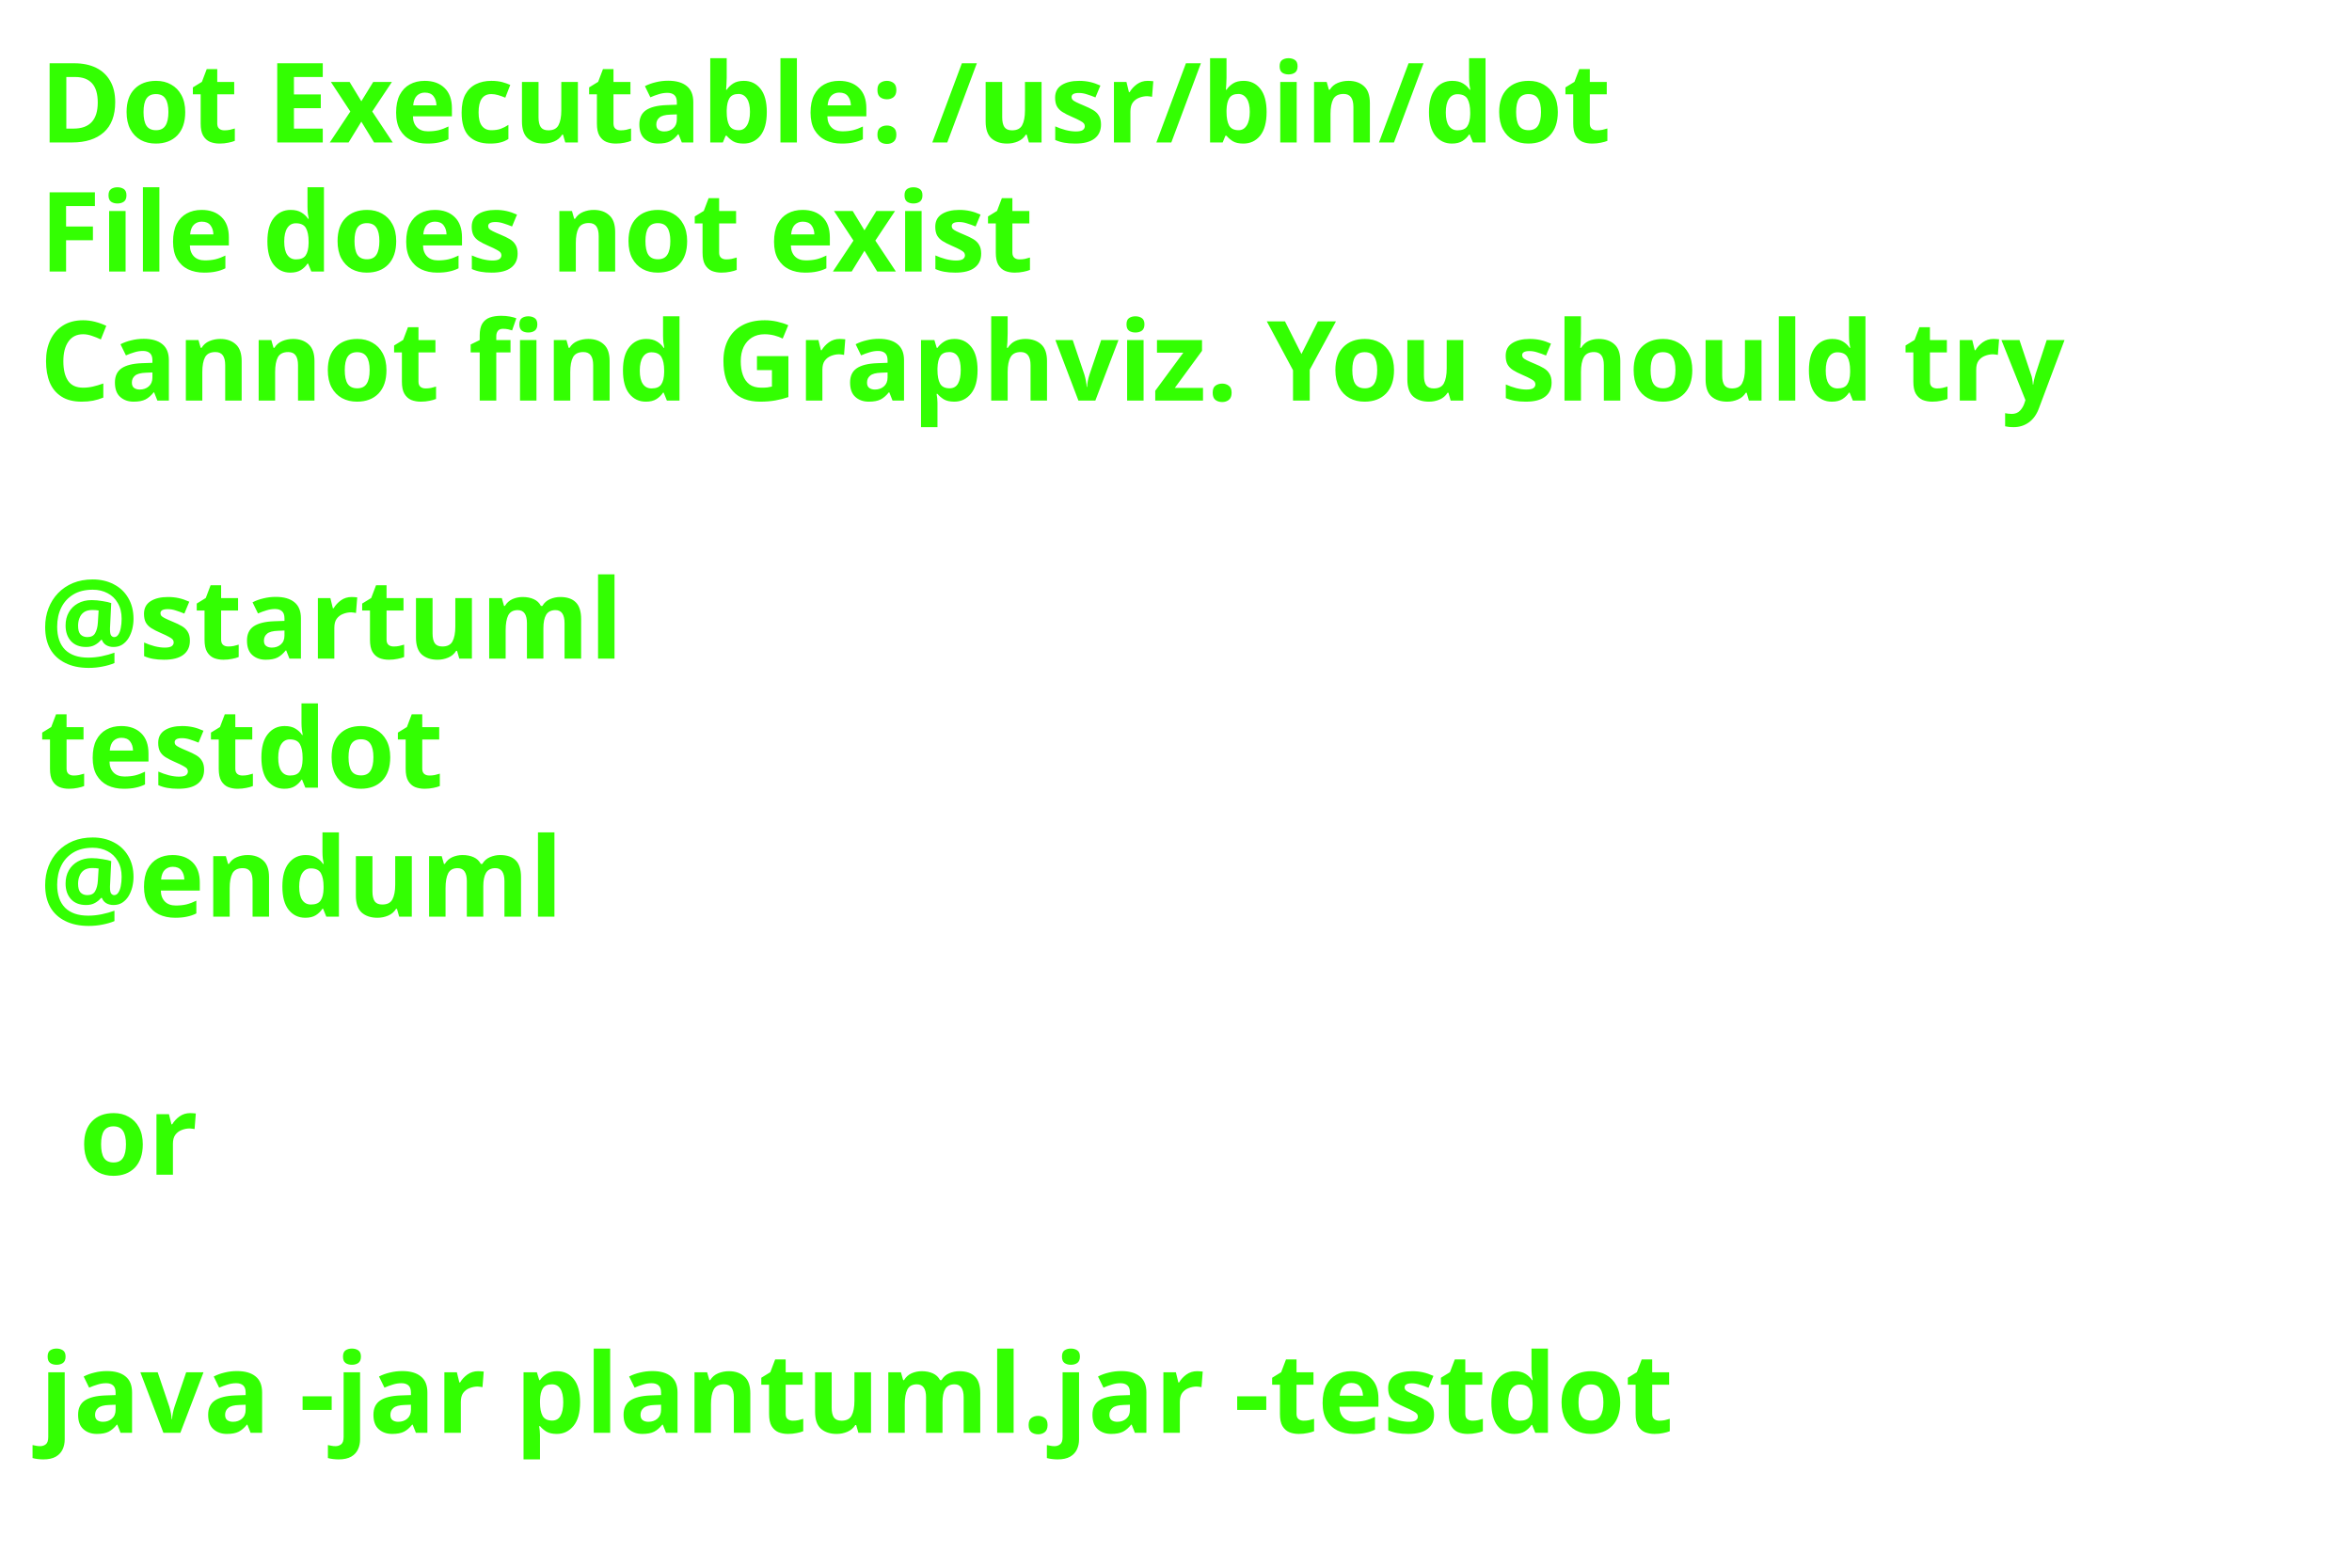
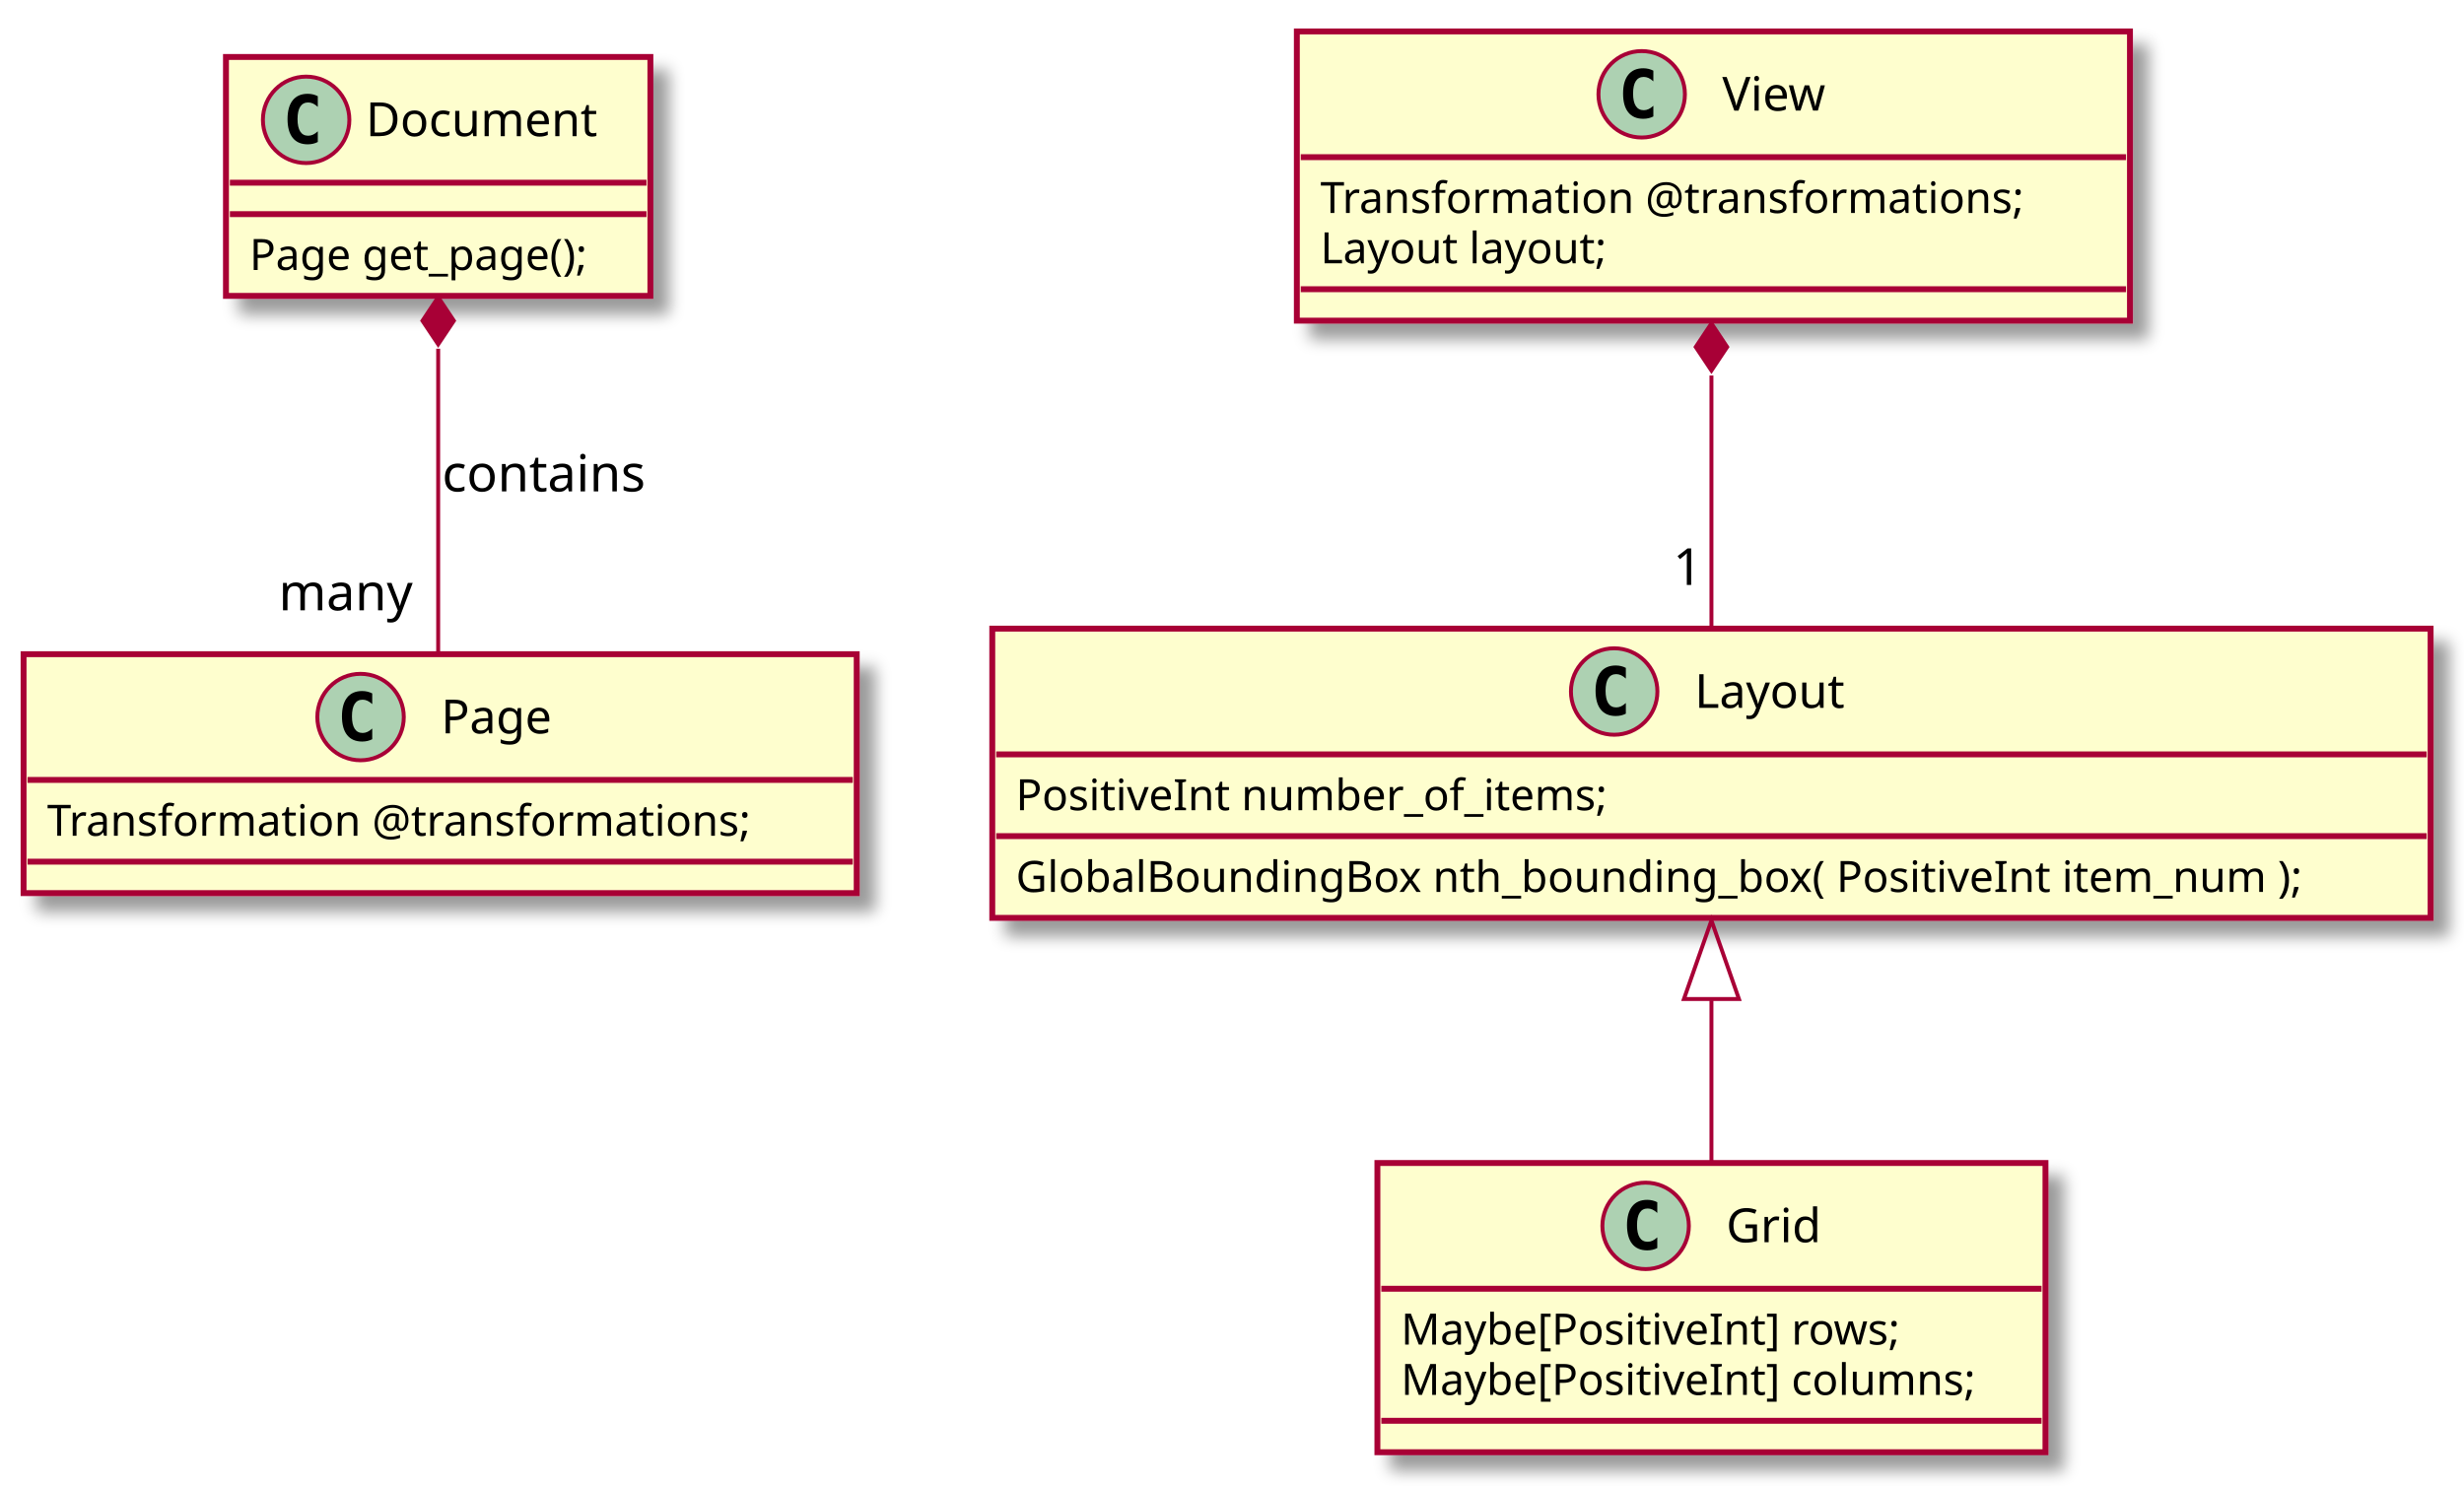
- <svg xmlns="http://www.w3.org/2000/svg" contentScriptType="application/ecmascript" contentStyleType="text/css" height="198px" preserveAspectRatio="none" style="width:297px;height:198px;background:#000000;" version="1.1" viewBox="0 0 297 198" width="297px" zoomAndPan="magnify">
-   <defs />
+ <svg xmlns="http://www.w3.org/2000/svg" contentScriptType="application/ecmascript" contentStyleType="text/css" height="378px" preserveAspectRatio="none" style="width:627px;height:378px;" version="1.1" viewBox="0 0 627 378" width="627px" zoomAndPan="magnify">
+   <defs>
+     <filter height="300%" id="f1wycwayuihqzd" width="300%" x="-1" y="-1">
+       <feGaussianBlur result="blurOut" stdDeviation="2.0" />
+       <feColorMatrix in="blurOut" result="blurOut2" type="matrix" values="0 0 0 0 0 0 0 0 0 0 0 0 0 0 0 0 0 0 .4 0" />
+       <feOffset dx="4.0" dy="4.0" in="blurOut2" result="blurOut3" />
+       <feBlend in="SourceGraphic" in2="blurOut3" mode="normal" />
+     </filter>
+   </defs>
  <g>
-     <text fill="#33FF02" font-family="sans-serif" font-size="14" font-weight="bold" lengthAdjust="spacingAndGlyphs" textLength="220" x="5" y="17.995">Dot Executable: /usr/bin/dot</text>
-     <text fill="#33FF02" font-family="sans-serif" font-size="14" font-weight="bold" lengthAdjust="spacingAndGlyphs" textLength="145" x="5" y="34.292">File does not exist</text>
-     <text fill="#33FF02" font-family="sans-serif" font-size="14" font-weight="bold" lengthAdjust="spacingAndGlyphs" textLength="291" x="5" y="50.589">Cannot find Graphviz. You should try</text>
-     <text fill="#33FF02" font-family="sans-serif" font-size="14" font-weight="bold" lengthAdjust="spacingAndGlyphs" textLength="0" x="10" y="66.886" />
-     <text fill="#33FF02" font-family="sans-serif" font-size="14" font-weight="bold" lengthAdjust="spacingAndGlyphs" textLength="79" x="5" y="83.183">@startuml</text>
-     <text fill="#33FF02" font-family="sans-serif" font-size="14" font-weight="bold" lengthAdjust="spacingAndGlyphs" textLength="57" x="5" y="99.48">testdot</text>
-     <text fill="#33FF02" font-family="sans-serif" font-size="14" font-weight="bold" lengthAdjust="spacingAndGlyphs" textLength="72" x="5" y="115.776">@enduml</text>
-     <text fill="#33FF02" font-family="sans-serif" font-size="14" font-weight="bold" lengthAdjust="spacingAndGlyphs" textLength="0" x="10" y="132.073" />
-     <text fill="#33FF02" font-family="sans-serif" font-size="14" font-weight="bold" lengthAdjust="spacingAndGlyphs" textLength="17" x="10" y="148.37">or</text>
-     <text fill="#33FF02" font-family="sans-serif" font-size="14" font-weight="bold" lengthAdjust="spacingAndGlyphs" textLength="0" x="10" y="164.667" />
-     <text fill="#33FF02" font-family="sans-serif" font-size="14" font-weight="bold" lengthAdjust="spacingAndGlyphs" textLength="227" x="5" y="180.964">java -jar plantuml.jar -testdot</text>
-     <text fill="#33FF02" font-family="sans-serif" font-size="14" font-weight="bold" lengthAdjust="spacingAndGlyphs" textLength="0" x="10" y="197.261" />
+     <rect fill="#FEFECE" filter="url(#f1wycwayuihqzd)" height="60.805" id="Document" style="stroke: #A80036; stroke-width: 1.5;" width="108" x="57.5" y="14.5" />
+     <ellipse cx="77.9" cy="30.5" fill="#ADD1B2" rx="11" ry="11" style="stroke: #A80036; stroke-width: 1.0;" />
+     <path d="M80.869,36.141 Q80.291,36.438 79.65,36.586 Q79.009,36.734 78.306,36.734 Q75.806,36.734 74.486,35.086 Q73.166,33.438 73.166,30.312 Q73.166,27.188 74.486,25.531 Q75.806,23.875 78.306,23.875 Q79.009,23.875 79.658,24.031 Q80.306,24.188 80.869,24.484 L80.869,27.203 Q80.244,26.625 79.65,26.352 Q79.056,26.078 78.431,26.078 Q77.088,26.078 76.4,27.148 Q75.713,28.219 75.713,30.312 Q75.713,32.406 76.4,33.477 Q77.088,34.547 78.431,34.547 Q79.056,34.547 79.65,34.273 Q80.244,34 80.869,33.422 L80.869,36.141 Z " />
+     <text fill="#000000" font-family="sans-serif" font-size="12" lengthAdjust="spacingAndGlyphs" textLength="64" x="93.1" y="34.654">Document</text>
+     <line style="stroke: #A80036; stroke-width: 1.5;" x1="58.5" x2="164.5" y1="46.5" y2="46.5" />
+     <line style="stroke: #A80036; stroke-width: 1.5;" x1="58.5" x2="164.5" y1="54.5" y2="54.5" />
+     <text fill="#000000" font-family="sans-serif" font-size="11" lengthAdjust="spacingAndGlyphs" textLength="96" x="63.5" y="68.71">Page get_page();</text>
+     <rect fill="#FEFECE" filter="url(#f1wycwayuihqzd)" height="60.805" id="Page" style="stroke: #A80036; stroke-width: 1.5;" width="212" x="6" y="166.5" />
+     <ellipse cx="91.75" cy="182.5" fill="#ADD1B2" rx="11" ry="11" style="stroke: #A80036; stroke-width: 1.0;" />
+     <path d="M94.719,188.141 Q94.141,188.438 93.5,188.586 Q92.859,188.734 92.156,188.734 Q89.656,188.734 88.336,187.086 Q87.016,185.438 87.016,182.312 Q87.016,179.188 88.336,177.531 Q89.656,175.875 92.156,175.875 Q92.859,175.875 93.508,176.031 Q94.156,176.188 94.719,176.484 L94.719,179.203 Q94.094,178.625 93.5,178.352 Q92.906,178.078 92.281,178.078 Q90.938,178.078 90.25,179.148 Q89.562,180.219 89.562,182.312 Q89.562,184.406 90.25,185.477 Q90.938,186.547 92.281,186.547 Q92.906,186.547 93.5,186.273 Q94.094,186 94.719,185.422 L94.719,188.141 Z " />
+     <text fill="#000000" font-family="sans-serif" font-size="12" lengthAdjust="spacingAndGlyphs" textLength="32" x="112.25" y="186.654">Page</text>
+     <line style="stroke: #A80036; stroke-width: 1.5;" x1="7" x2="217" y1="198.5" y2="198.5" />
+     <text fill="#000000" font-family="sans-serif" font-size="11" lengthAdjust="spacingAndGlyphs" textLength="200" x="12" y="212.71">Transformation @transformations;</text>
+     <line style="stroke: #A80036; stroke-width: 1.5;" x1="7" x2="217" y1="219.305" y2="219.305" />
+     <rect fill="#FEFECE" filter="url(#f1wycwayuihqzd)" height="73.609" id="View" style="stroke: #A80036; stroke-width: 1.5;" width="212" x="330" y="8" />
+     <ellipse cx="417.75" cy="24" fill="#ADD1B2" rx="11" ry="11" style="stroke: #A80036; stroke-width: 1.0;" />
+     <path d="M420.719,29.641 Q420.141,29.938 419.5,30.086 Q418.859,30.234 418.156,30.234 Q415.656,30.234 414.336,28.586 Q413.016,26.938 413.016,23.812 Q413.016,20.688 414.336,19.031 Q415.656,17.375 418.156,17.375 Q418.859,17.375 419.508,17.531 Q420.156,17.688 420.719,17.984 L420.719,20.703 Q420.094,20.125 419.5,19.852 Q418.906,19.578 418.281,19.578 Q416.938,19.578 416.25,20.648 Q415.562,21.719 415.562,23.812 Q415.562,25.906 416.25,26.977 Q416.938,28.047 418.281,28.047 Q418.906,28.047 419.5,27.773 Q420.094,27.5 420.719,26.922 L420.719,29.641 Z " />
+     <text fill="#000000" font-family="sans-serif" font-size="12" lengthAdjust="spacingAndGlyphs" textLength="28" x="438.25" y="28.154">View</text>
+     <line style="stroke: #A80036; stroke-width: 1.5;" x1="331" x2="541" y1="40" y2="40" />
+     <text fill="#000000" font-family="sans-serif" font-size="11" lengthAdjust="spacingAndGlyphs" textLength="200" x="336" y="54.21">Transformation @transformations;</text>
+     <text fill="#000000" font-family="sans-serif" font-size="11" lengthAdjust="spacingAndGlyphs" textLength="79" x="336" y="67.015">Layout layout;</text>
+     <line style="stroke: #A80036; stroke-width: 1.5;" x1="331" x2="541" y1="73.609" y2="73.609" />
+     <rect fill="#FEFECE" filter="url(#f1wycwayuihqzd)" height="73.609" id="Layout" style="stroke: #A80036; stroke-width: 1.5;" width="366" x="252.5" y="160" />
+     <ellipse cx="410.75" cy="176" fill="#ADD1B2" rx="11" ry="11" style="stroke: #A80036; stroke-width: 1.0;" />
+     <path d="M413.719,181.641 Q413.141,181.938 412.5,182.086 Q411.859,182.234 411.156,182.234 Q408.656,182.234 407.336,180.586 Q406.016,178.938 406.016,175.812 Q406.016,172.688 407.336,171.031 Q408.656,169.375 411.156,169.375 Q411.859,169.375 412.508,169.531 Q413.156,169.688 413.719,169.984 L413.719,172.703 Q413.094,172.125 412.5,171.852 Q411.906,171.578 411.281,171.578 Q409.938,171.578 409.25,172.648 Q408.562,173.719 408.562,175.812 Q408.562,177.906 409.25,178.977 Q409.938,180.047 411.281,180.047 Q411.906,180.047 412.5,179.773 Q413.094,179.5 413.719,178.922 L413.719,181.641 Z " />
+     <text fill="#000000" font-family="sans-serif" font-size="12" lengthAdjust="spacingAndGlyphs" textLength="41" x="431.25" y="180.154">Layout</text>
+     <line style="stroke: #A80036; stroke-width: 1.5;" x1="253.5" x2="617.5" y1="192" y2="192" />
+     <text fill="#000000" font-family="sans-serif" font-size="11" lengthAdjust="spacingAndGlyphs" textLength="165" x="258.5" y="206.21">PositiveInt number_of_items;</text>
+     <line style="stroke: #A80036; stroke-width: 1.5;" x1="253.5" x2="617.5" y1="212.805" y2="212.805" />
+     <text fill="#000000" font-family="sans-serif" font-size="11" lengthAdjust="spacingAndGlyphs" textLength="354" x="258.5" y="227.015">GlobalBoundingBox nth_bounding_box( PositiveInt item_num );</text>
+     <rect fill="#FEFECE" filter="url(#f1wycwayuihqzd)" height="73.609" id="Grid" style="stroke: #A80036; stroke-width: 1.5;" width="170" x="350.5" y="296" />
+     <ellipse cx="418.75" cy="312" fill="#ADD1B2" rx="11" ry="11" style="stroke: #A80036; stroke-width: 1.0;" />
+     <path d="M421.719,317.641 Q421.141,317.938 420.5,318.086 Q419.859,318.234 419.156,318.234 Q416.656,318.234 415.336,316.586 Q414.016,314.938 414.016,311.812 Q414.016,308.688 415.336,307.031 Q416.656,305.375 419.156,305.375 Q419.859,305.375 420.508,305.531 Q421.156,305.688 421.719,305.984 L421.719,308.703 Q421.094,308.125 420.5,307.852 Q419.906,307.578 419.281,307.578 Q417.938,307.578 417.25,308.648 Q416.562,309.719 416.562,311.812 Q416.562,313.906 417.25,314.977 Q417.938,316.047 419.281,316.047 Q419.906,316.047 420.5,315.773 Q421.094,315.5 421.719,314.922 L421.719,317.641 Z " />
+     <text fill="#000000" font-family="sans-serif" font-size="12" lengthAdjust="spacingAndGlyphs" textLength="25" x="439.25" y="316.154">Grid</text>
+     <line style="stroke: #A80036; stroke-width: 1.5;" x1="351.5" x2="519.5" y1="328" y2="328" />
+     <text fill="#000000" font-family="sans-serif" font-size="11" lengthAdjust="spacingAndGlyphs" textLength="138" x="356.5" y="342.21">Maybe[PositiveInt] rows;</text>
+     <text fill="#000000" font-family="sans-serif" font-size="11" lengthAdjust="spacingAndGlyphs" textLength="158" x="356.5" y="355.015">Maybe[PositiveInt] columns;</text>
+     <line style="stroke: #A80036; stroke-width: 1.5;" x1="351.5" x2="519.5" y1="361.609" y2="361.609" />
+     <path d="M111.5,88.744 C111.5,113.583 111.5,144.254 111.5,166.426 " fill="none" id="Document-Page" style="stroke: #A80036; stroke-width: 1.0;" />
+     <polygon fill="#A80036" points="111.5,75.635,107.5,81.635,111.5,87.635,115.5,81.635,111.5,75.635" style="stroke: #A80036; stroke-width: 1.0;" />
+     <text fill="#000000" font-family="sans-serif" font-size="13" lengthAdjust="spacingAndGlyphs" textLength="54" x="112.5" y="125.067">contains</text>
+     <text fill="#000000" font-family="sans-serif" font-size="13" lengthAdjust="spacingAndGlyphs" textLength="36" x="70.905" y="155.319">many</text>
+     <path d="M435.5,95.572 C435.5,116.534 435.5,140.501 435.5,159.764 " fill="none" id="View-Layout" style="stroke: #A80036; stroke-width: 1.0;" />
+     <polygon fill="#A80036" points="435.5,82.311,431.5,88.311,435.5,94.311,439.5,88.311,435.5,82.311" style="stroke: #A80036; stroke-width: 1.0;" />
+     <text fill="#000000" font-family="sans-serif" font-size="13" lengthAdjust="spacingAndGlyphs" textLength="8" x="425.734" y="148.868">1</text>
+     <path d="M435.5,254.593 C435.5,268.511 435.5,283.044 435.5,295.709 " fill="none" id="Layout-Grid" style="stroke: #A80036; stroke-width: 1.0;" />
+     <polygon fill="none" points="428.5,254.262,435.5,234.262,442.5,254.262,428.5,254.262" style="stroke: #A80036; stroke-width: 1.0;" />
  </g>
</svg>
